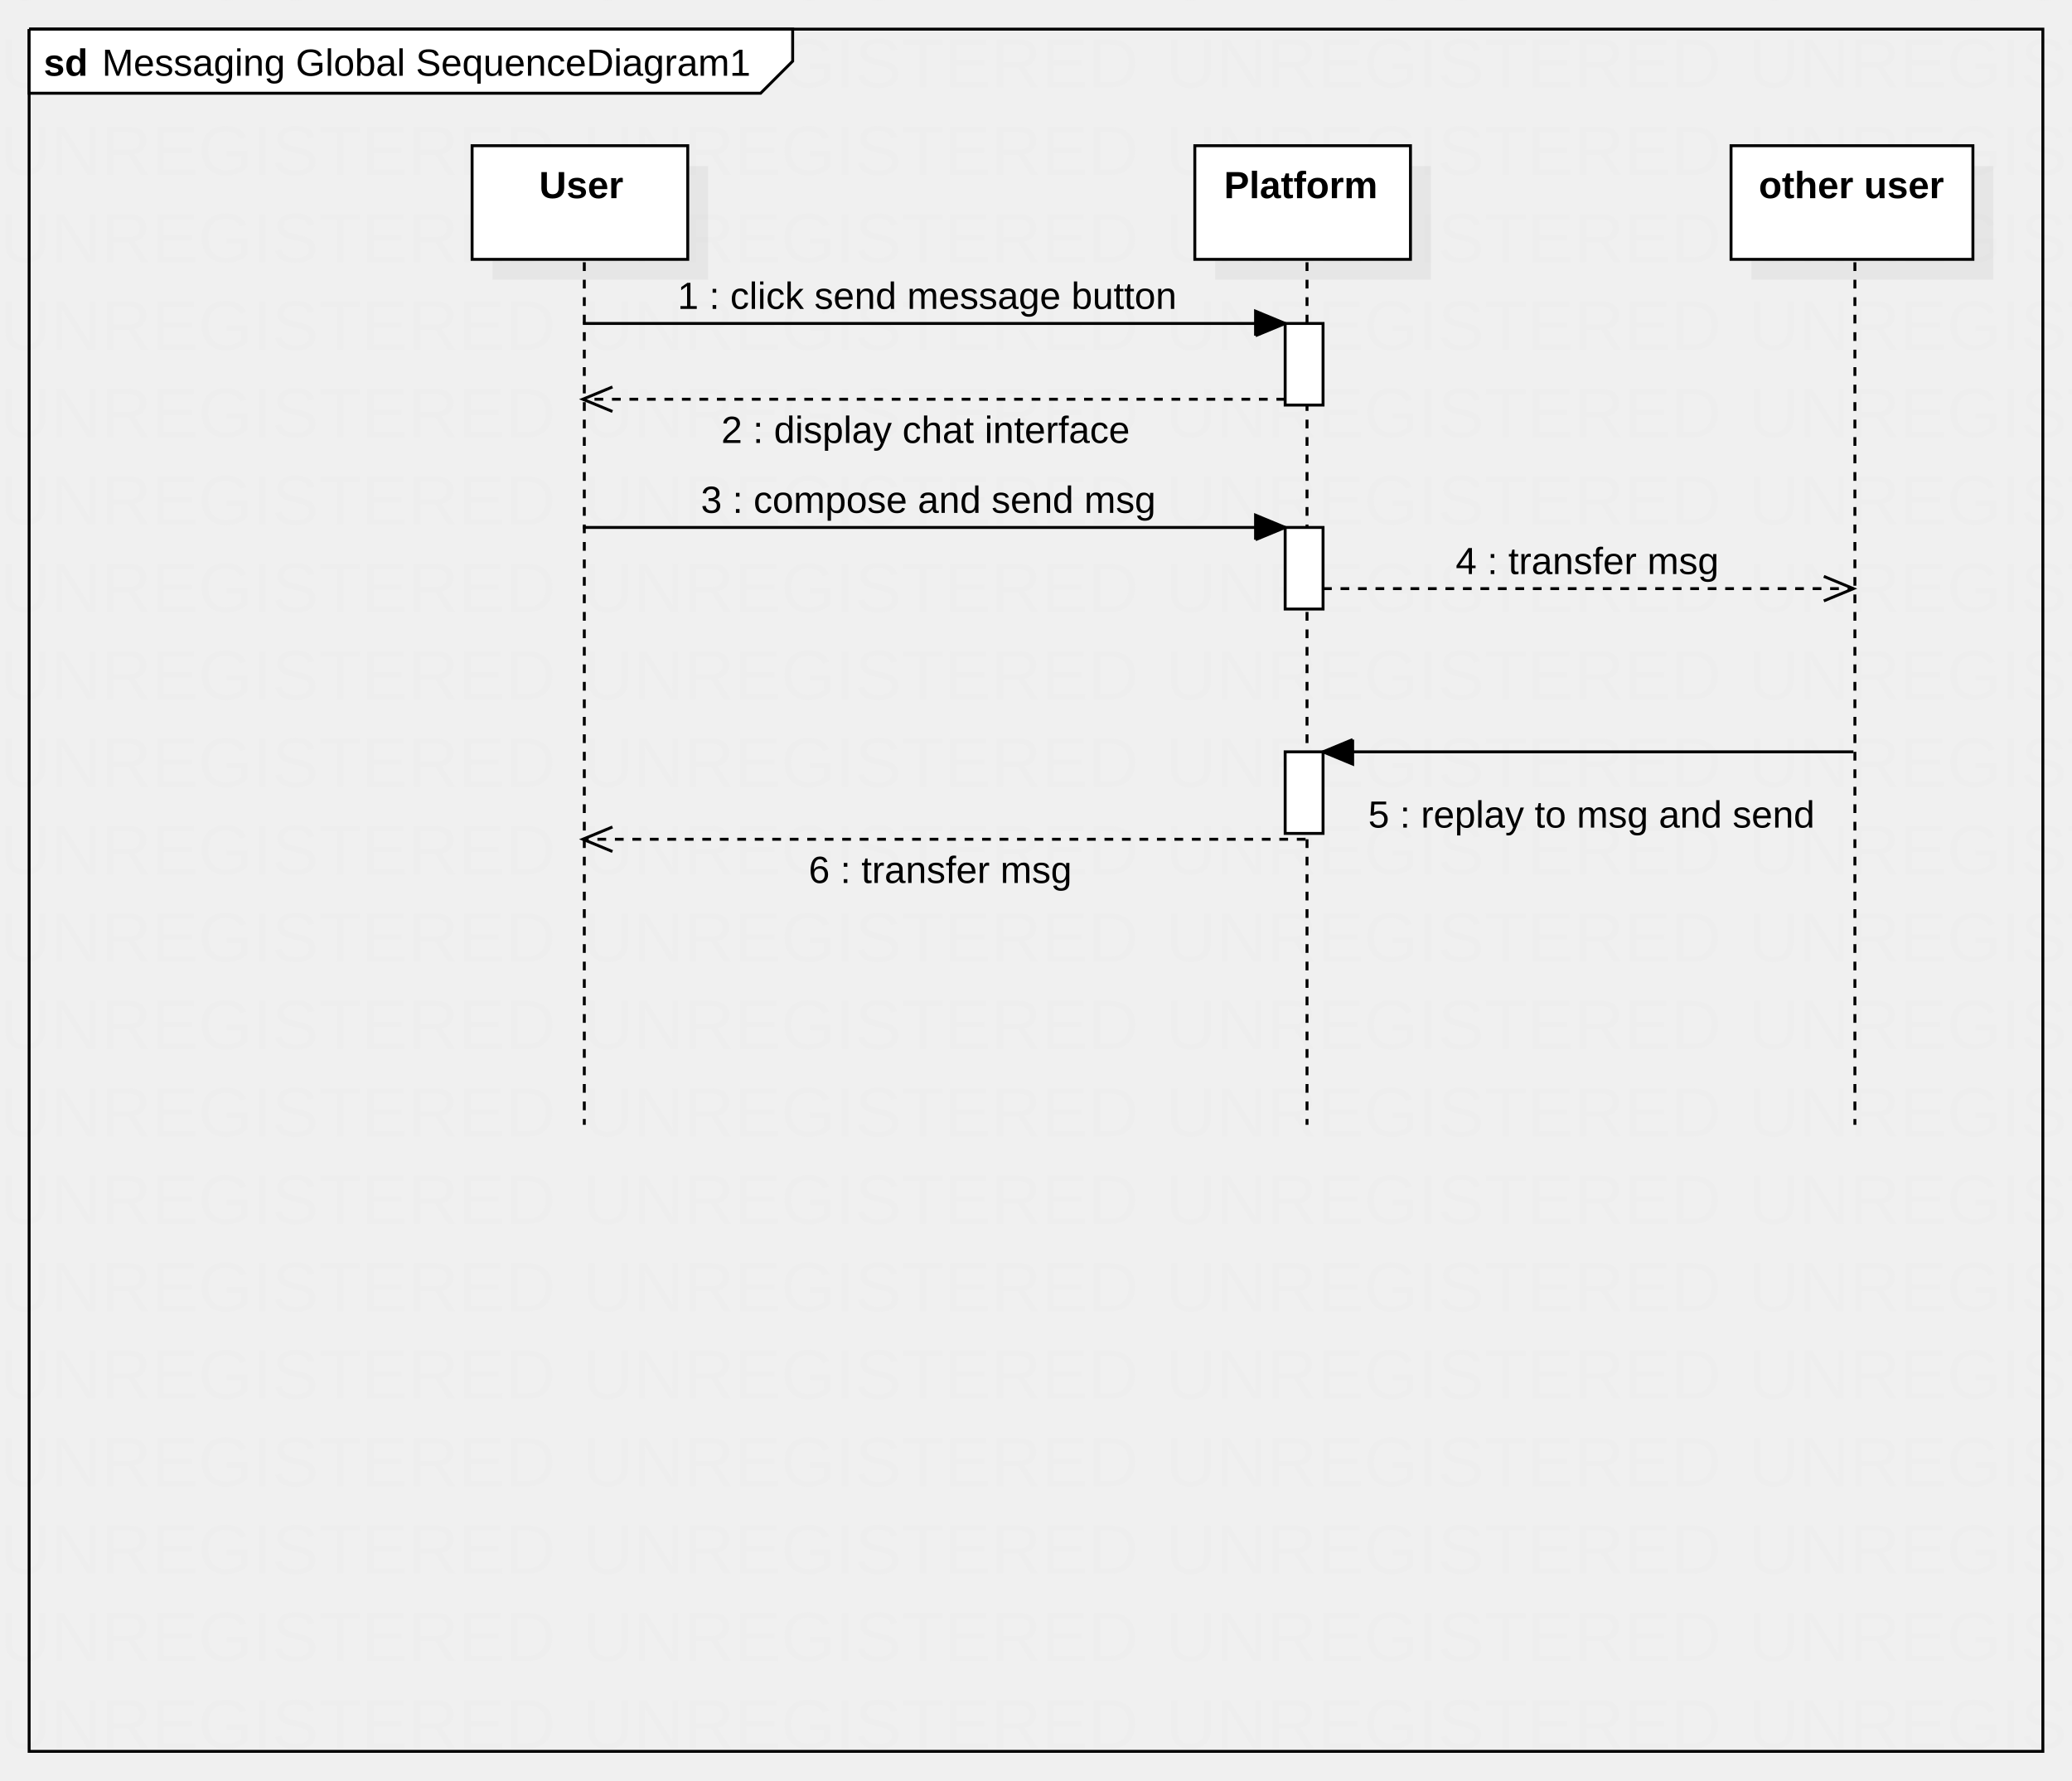
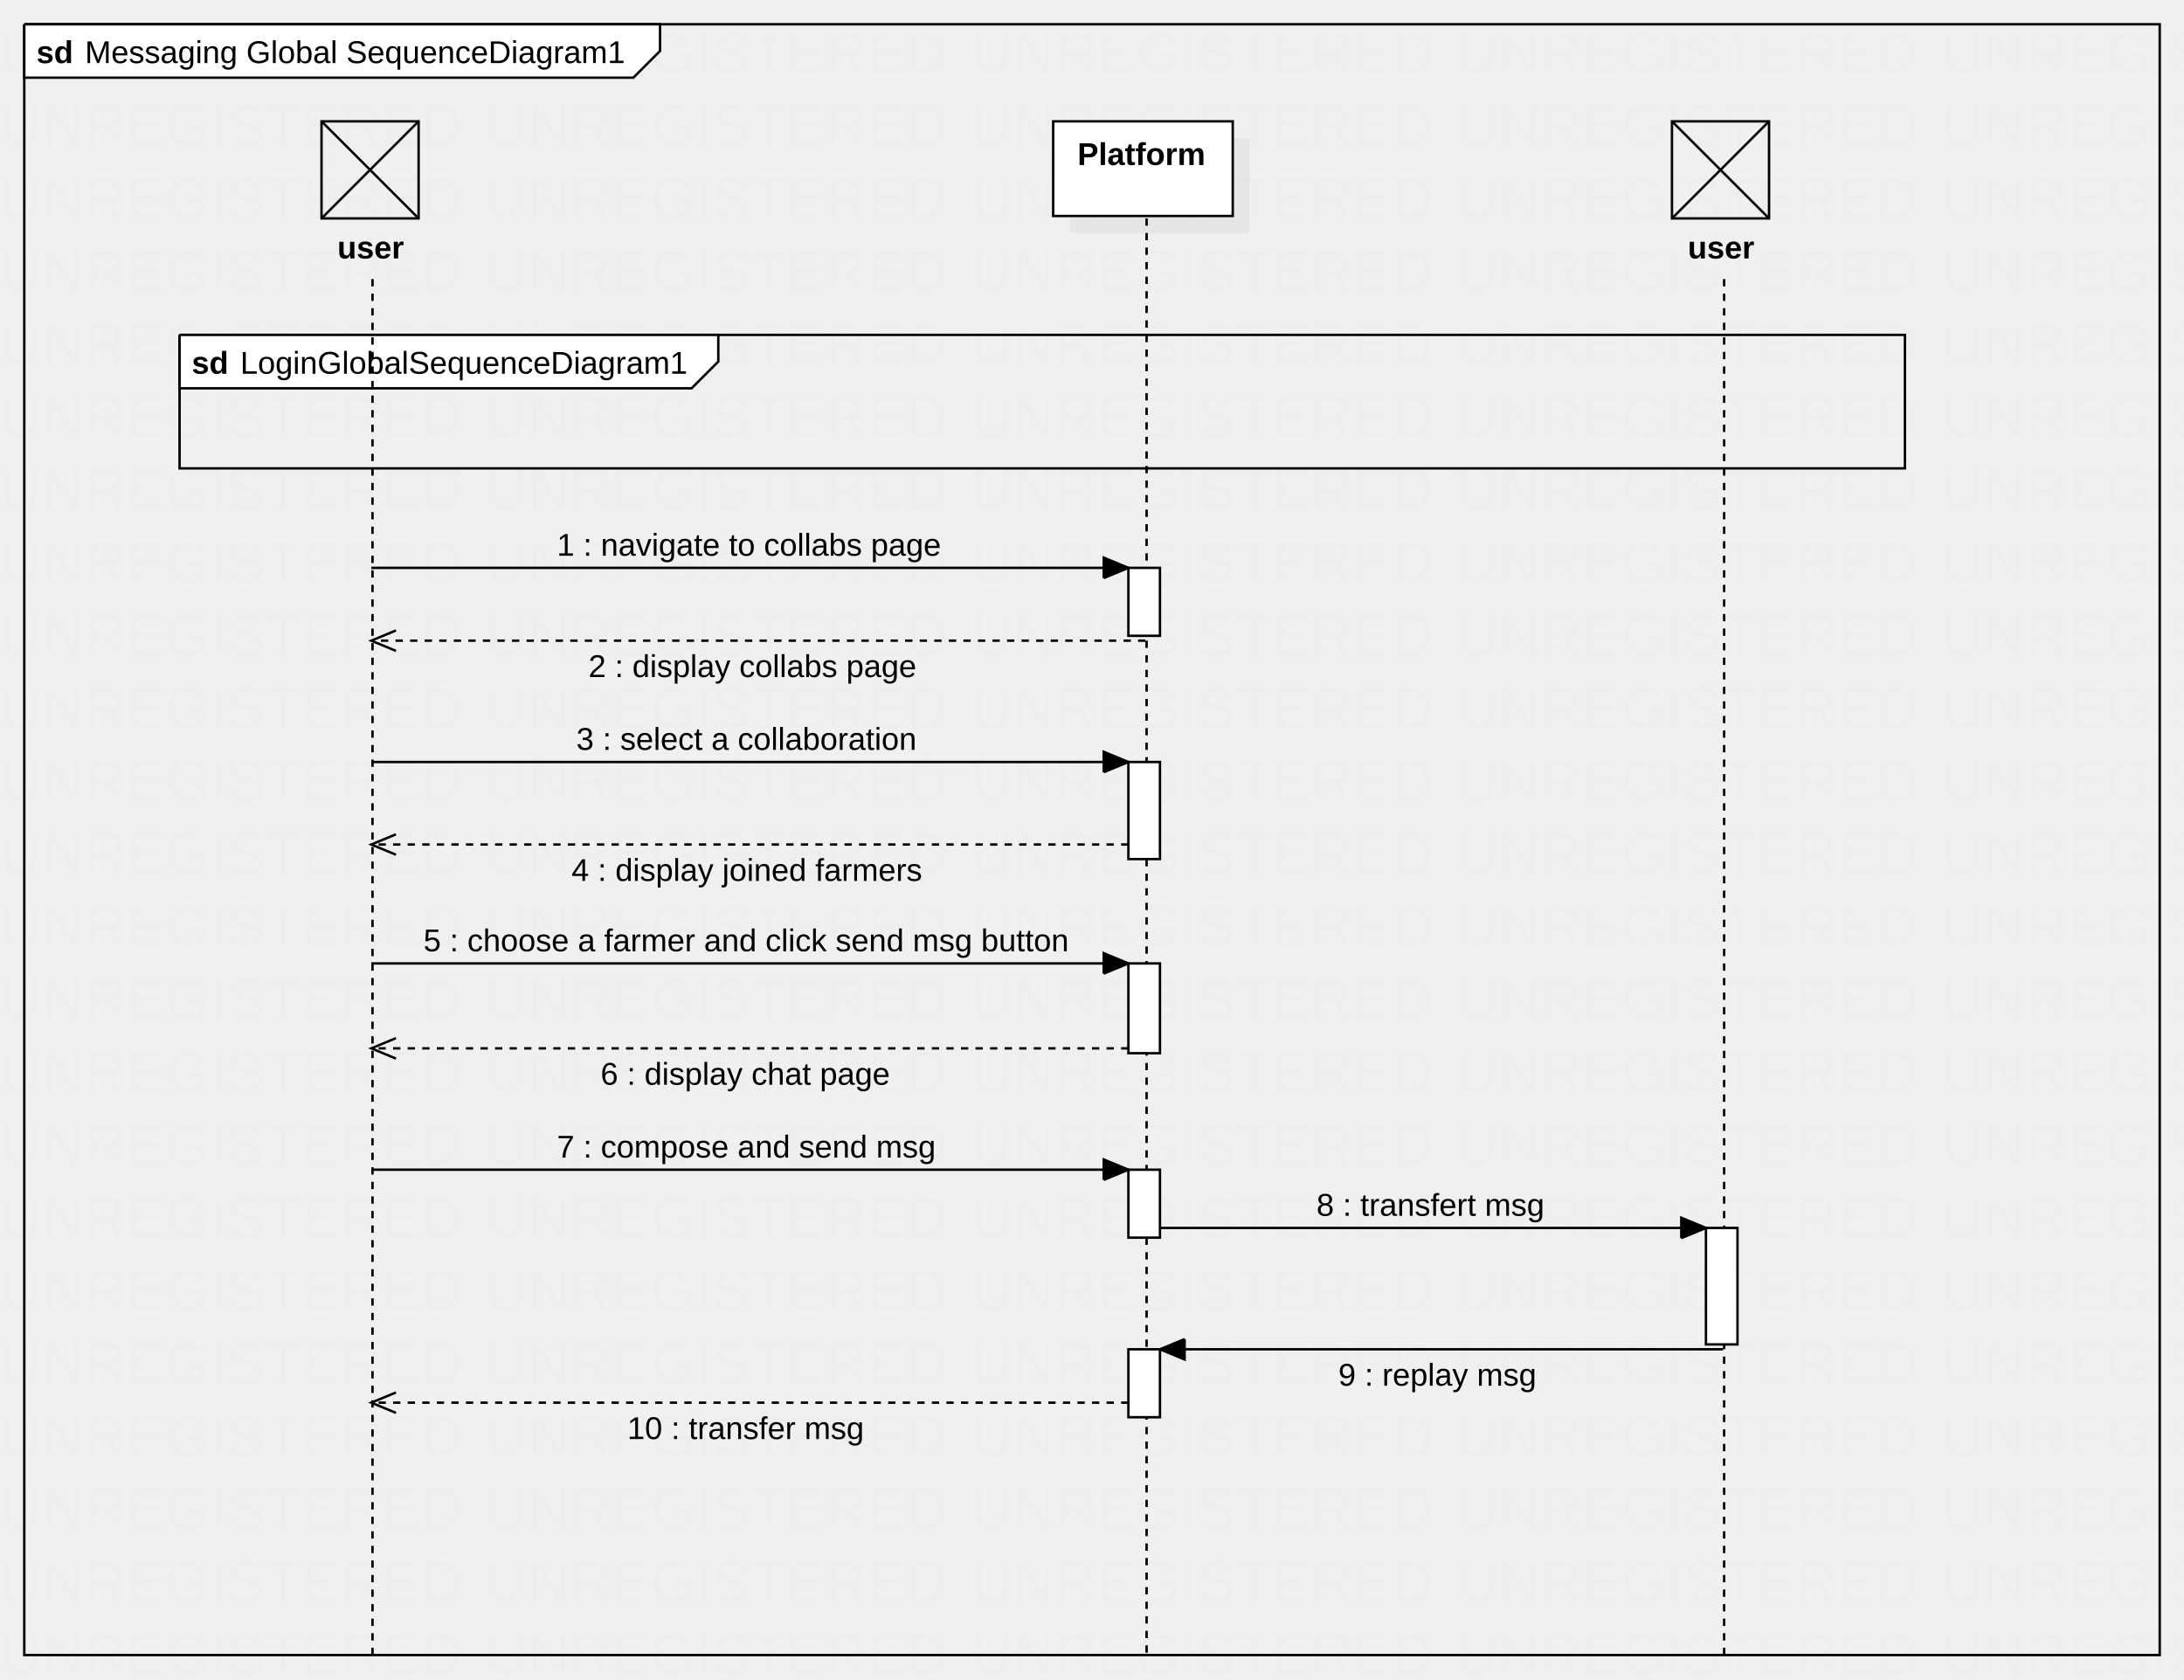
- <svg xmlns="http://www.w3.org/2000/svg" version="1.1" width="711" height="611">
+ <svg xmlns="http://www.w3.org/2000/svg" version="1.1" width="900" height="692">
  <defs />
  <g>
    <text fill="#eeeeee" stroke="none" font-family="Arial" font-size="24px" font-style="normal" font-weight="normal" text-decoration="none" x="0" y="0">UNREGISTERED</text>
    <text fill="#eeeeee" stroke="none" font-family="Arial" font-size="24px" font-style="normal" font-weight="normal" text-decoration="none" x="0" y="30">UNREGISTERED</text>
    <text fill="#eeeeee" stroke="none" font-family="Arial" font-size="24px" font-style="normal" font-weight="normal" text-decoration="none" x="0" y="60">UNREGISTERED</text>
    <text fill="#eeeeee" stroke="none" font-family="Arial" font-size="24px" font-style="normal" font-weight="normal" text-decoration="none" x="0" y="90">UNREGISTERED</text>
    <text fill="#eeeeee" stroke="none" font-family="Arial" font-size="24px" font-style="normal" font-weight="normal" text-decoration="none" x="0" y="120">UNREGISTERED</text>
    <text fill="#eeeeee" stroke="none" font-family="Arial" font-size="24px" font-style="normal" font-weight="normal" text-decoration="none" x="0" y="150">UNREGISTERED</text>
    <text fill="#eeeeee" stroke="none" font-family="Arial" font-size="24px" font-style="normal" font-weight="normal" text-decoration="none" x="0" y="180">UNREGISTERED</text>
    <text fill="#eeeeee" stroke="none" font-family="Arial" font-size="24px" font-style="normal" font-weight="normal" text-decoration="none" x="0" y="210">UNREGISTERED</text>
    <text fill="#eeeeee" stroke="none" font-family="Arial" font-size="24px" font-style="normal" font-weight="normal" text-decoration="none" x="0" y="240">UNREGISTERED</text>
    <text fill="#eeeeee" stroke="none" font-family="Arial" font-size="24px" font-style="normal" font-weight="normal" text-decoration="none" x="0" y="270">UNREGISTERED</text>
    <text fill="#eeeeee" stroke="none" font-family="Arial" font-size="24px" font-style="normal" font-weight="normal" text-decoration="none" x="0" y="300">UNREGISTERED</text>
    <text fill="#eeeeee" stroke="none" font-family="Arial" font-size="24px" font-style="normal" font-weight="normal" text-decoration="none" x="0" y="330">UNREGISTERED</text>
    <text fill="#eeeeee" stroke="none" font-family="Arial" font-size="24px" font-style="normal" font-weight="normal" text-decoration="none" x="0" y="360">UNREGISTERED</text>
    <text fill="#eeeeee" stroke="none" font-family="Arial" font-size="24px" font-style="normal" font-weight="normal" text-decoration="none" x="0" y="390">UNREGISTERED</text>
    <text fill="#eeeeee" stroke="none" font-family="Arial" font-size="24px" font-style="normal" font-weight="normal" text-decoration="none" x="0" y="420">UNREGISTERED</text>
    <text fill="#eeeeee" stroke="none" font-family="Arial" font-size="24px" font-style="normal" font-weight="normal" text-decoration="none" x="0" y="450">UNREGISTERED</text>
    <text fill="#eeeeee" stroke="none" font-family="Arial" font-size="24px" font-style="normal" font-weight="normal" text-decoration="none" x="0" y="480">UNREGISTERED</text>
    <text fill="#eeeeee" stroke="none" font-family="Arial" font-size="24px" font-style="normal" font-weight="normal" text-decoration="none" x="0" y="510">UNREGISTERED</text>
    <text fill="#eeeeee" stroke="none" font-family="Arial" font-size="24px" font-style="normal" font-weight="normal" text-decoration="none" x="0" y="540">UNREGISTERED</text>
    <text fill="#eeeeee" stroke="none" font-family="Arial" font-size="24px" font-style="normal" font-weight="normal" text-decoration="none" x="0" y="570">UNREGISTERED</text>
    <text fill="#eeeeee" stroke="none" font-family="Arial" font-size="24px" font-style="normal" font-weight="normal" text-decoration="none" x="0" y="600">UNREGISTERED</text>
+     <text fill="#eeeeee" stroke="none" font-family="Arial" font-size="24px" font-style="normal" font-weight="normal" text-decoration="none" x="0" y="630">UNREGISTERED</text>
+     <text fill="#eeeeee" stroke="none" font-family="Arial" font-size="24px" font-style="normal" font-weight="normal" text-decoration="none" x="0" y="660">UNREGISTERED</text>
+     <text fill="#eeeeee" stroke="none" font-family="Arial" font-size="24px" font-style="normal" font-weight="normal" text-decoration="none" x="0" y="690">UNREGISTERED</text>
    <text fill="#eeeeee" stroke="none" font-family="Arial" font-size="24px" font-style="normal" font-weight="normal" text-decoration="none" x="200" y="0">UNREGISTERED</text>
    <text fill="#eeeeee" stroke="none" font-family="Arial" font-size="24px" font-style="normal" font-weight="normal" text-decoration="none" x="200" y="30">UNREGISTERED</text>
    <text fill="#eeeeee" stroke="none" font-family="Arial" font-size="24px" font-style="normal" font-weight="normal" text-decoration="none" x="200" y="60">UNREGISTERED</text>
    <text fill="#eeeeee" stroke="none" font-family="Arial" font-size="24px" font-style="normal" font-weight="normal" text-decoration="none" x="200" y="90">UNREGISTERED</text>
    <text fill="#eeeeee" stroke="none" font-family="Arial" font-size="24px" font-style="normal" font-weight="normal" text-decoration="none" x="200" y="120">UNREGISTERED</text>
    <text fill="#eeeeee" stroke="none" font-family="Arial" font-size="24px" font-style="normal" font-weight="normal" text-decoration="none" x="200" y="150">UNREGISTERED</text>
    <text fill="#eeeeee" stroke="none" font-family="Arial" font-size="24px" font-style="normal" font-weight="normal" text-decoration="none" x="200" y="180">UNREGISTERED</text>
    <text fill="#eeeeee" stroke="none" font-family="Arial" font-size="24px" font-style="normal" font-weight="normal" text-decoration="none" x="200" y="210">UNREGISTERED</text>
    <text fill="#eeeeee" stroke="none" font-family="Arial" font-size="24px" font-style="normal" font-weight="normal" text-decoration="none" x="200" y="240">UNREGISTERED</text>
    <text fill="#eeeeee" stroke="none" font-family="Arial" font-size="24px" font-style="normal" font-weight="normal" text-decoration="none" x="200" y="270">UNREGISTERED</text>
    <text fill="#eeeeee" stroke="none" font-family="Arial" font-size="24px" font-style="normal" font-weight="normal" text-decoration="none" x="200" y="300">UNREGISTERED</text>
    <text fill="#eeeeee" stroke="none" font-family="Arial" font-size="24px" font-style="normal" font-weight="normal" text-decoration="none" x="200" y="330">UNREGISTERED</text>
    <text fill="#eeeeee" stroke="none" font-family="Arial" font-size="24px" font-style="normal" font-weight="normal" text-decoration="none" x="200" y="360">UNREGISTERED</text>
    <text fill="#eeeeee" stroke="none" font-family="Arial" font-size="24px" font-style="normal" font-weight="normal" text-decoration="none" x="200" y="390">UNREGISTERED</text>
    <text fill="#eeeeee" stroke="none" font-family="Arial" font-size="24px" font-style="normal" font-weight="normal" text-decoration="none" x="200" y="420">UNREGISTERED</text>
    <text fill="#eeeeee" stroke="none" font-family="Arial" font-size="24px" font-style="normal" font-weight="normal" text-decoration="none" x="200" y="450">UNREGISTERED</text>
    <text fill="#eeeeee" stroke="none" font-family="Arial" font-size="24px" font-style="normal" font-weight="normal" text-decoration="none" x="200" y="480">UNREGISTERED</text>
    <text fill="#eeeeee" stroke="none" font-family="Arial" font-size="24px" font-style="normal" font-weight="normal" text-decoration="none" x="200" y="510">UNREGISTERED</text>
    <text fill="#eeeeee" stroke="none" font-family="Arial" font-size="24px" font-style="normal" font-weight="normal" text-decoration="none" x="200" y="540">UNREGISTERED</text>
    <text fill="#eeeeee" stroke="none" font-family="Arial" font-size="24px" font-style="normal" font-weight="normal" text-decoration="none" x="200" y="570">UNREGISTERED</text>
    <text fill="#eeeeee" stroke="none" font-family="Arial" font-size="24px" font-style="normal" font-weight="normal" text-decoration="none" x="200" y="600">UNREGISTERED</text>
+     <text fill="#eeeeee" stroke="none" font-family="Arial" font-size="24px" font-style="normal" font-weight="normal" text-decoration="none" x="200" y="630">UNREGISTERED</text>
+     <text fill="#eeeeee" stroke="none" font-family="Arial" font-size="24px" font-style="normal" font-weight="normal" text-decoration="none" x="200" y="660">UNREGISTERED</text>
+     <text fill="#eeeeee" stroke="none" font-family="Arial" font-size="24px" font-style="normal" font-weight="normal" text-decoration="none" x="200" y="690">UNREGISTERED</text>
    <text fill="#eeeeee" stroke="none" font-family="Arial" font-size="24px" font-style="normal" font-weight="normal" text-decoration="none" x="400" y="0">UNREGISTERED</text>
    <text fill="#eeeeee" stroke="none" font-family="Arial" font-size="24px" font-style="normal" font-weight="normal" text-decoration="none" x="400" y="30">UNREGISTERED</text>
    <text fill="#eeeeee" stroke="none" font-family="Arial" font-size="24px" font-style="normal" font-weight="normal" text-decoration="none" x="400" y="60">UNREGISTERED</text>
    <text fill="#eeeeee" stroke="none" font-family="Arial" font-size="24px" font-style="normal" font-weight="normal" text-decoration="none" x="400" y="90">UNREGISTERED</text>
    <text fill="#eeeeee" stroke="none" font-family="Arial" font-size="24px" font-style="normal" font-weight="normal" text-decoration="none" x="400" y="120">UNREGISTERED</text>
    <text fill="#eeeeee" stroke="none" font-family="Arial" font-size="24px" font-style="normal" font-weight="normal" text-decoration="none" x="400" y="150">UNREGISTERED</text>
    <text fill="#eeeeee" stroke="none" font-family="Arial" font-size="24px" font-style="normal" font-weight="normal" text-decoration="none" x="400" y="180">UNREGISTERED</text>
    <text fill="#eeeeee" stroke="none" font-family="Arial" font-size="24px" font-style="normal" font-weight="normal" text-decoration="none" x="400" y="210">UNREGISTERED</text>
    <text fill="#eeeeee" stroke="none" font-family="Arial" font-size="24px" font-style="normal" font-weight="normal" text-decoration="none" x="400" y="240">UNREGISTERED</text>
    <text fill="#eeeeee" stroke="none" font-family="Arial" font-size="24px" font-style="normal" font-weight="normal" text-decoration="none" x="400" y="270">UNREGISTERED</text>
    <text fill="#eeeeee" stroke="none" font-family="Arial" font-size="24px" font-style="normal" font-weight="normal" text-decoration="none" x="400" y="300">UNREGISTERED</text>
    <text fill="#eeeeee" stroke="none" font-family="Arial" font-size="24px" font-style="normal" font-weight="normal" text-decoration="none" x="400" y="330">UNREGISTERED</text>
    <text fill="#eeeeee" stroke="none" font-family="Arial" font-size="24px" font-style="normal" font-weight="normal" text-decoration="none" x="400" y="360">UNREGISTERED</text>
    <text fill="#eeeeee" stroke="none" font-family="Arial" font-size="24px" font-style="normal" font-weight="normal" text-decoration="none" x="400" y="390">UNREGISTERED</text>
    <text fill="#eeeeee" stroke="none" font-family="Arial" font-size="24px" font-style="normal" font-weight="normal" text-decoration="none" x="400" y="420">UNREGISTERED</text>
    <text fill="#eeeeee" stroke="none" font-family="Arial" font-size="24px" font-style="normal" font-weight="normal" text-decoration="none" x="400" y="450">UNREGISTERED</text>
    <text fill="#eeeeee" stroke="none" font-family="Arial" font-size="24px" font-style="normal" font-weight="normal" text-decoration="none" x="400" y="480">UNREGISTERED</text>
    <text fill="#eeeeee" stroke="none" font-family="Arial" font-size="24px" font-style="normal" font-weight="normal" text-decoration="none" x="400" y="510">UNREGISTERED</text>
    <text fill="#eeeeee" stroke="none" font-family="Arial" font-size="24px" font-style="normal" font-weight="normal" text-decoration="none" x="400" y="540">UNREGISTERED</text>
    <text fill="#eeeeee" stroke="none" font-family="Arial" font-size="24px" font-style="normal" font-weight="normal" text-decoration="none" x="400" y="570">UNREGISTERED</text>
    <text fill="#eeeeee" stroke="none" font-family="Arial" font-size="24px" font-style="normal" font-weight="normal" text-decoration="none" x="400" y="600">UNREGISTERED</text>
+     <text fill="#eeeeee" stroke="none" font-family="Arial" font-size="24px" font-style="normal" font-weight="normal" text-decoration="none" x="400" y="630">UNREGISTERED</text>
+     <text fill="#eeeeee" stroke="none" font-family="Arial" font-size="24px" font-style="normal" font-weight="normal" text-decoration="none" x="400" y="660">UNREGISTERED</text>
+     <text fill="#eeeeee" stroke="none" font-family="Arial" font-size="24px" font-style="normal" font-weight="normal" text-decoration="none" x="400" y="690">UNREGISTERED</text>
    <text fill="#eeeeee" stroke="none" font-family="Arial" font-size="24px" font-style="normal" font-weight="normal" text-decoration="none" x="600" y="0">UNREGISTERED</text>
    <text fill="#eeeeee" stroke="none" font-family="Arial" font-size="24px" font-style="normal" font-weight="normal" text-decoration="none" x="600" y="30">UNREGISTERED</text>
    <text fill="#eeeeee" stroke="none" font-family="Arial" font-size="24px" font-style="normal" font-weight="normal" text-decoration="none" x="600" y="60">UNREGISTERED</text>
    <text fill="#eeeeee" stroke="none" font-family="Arial" font-size="24px" font-style="normal" font-weight="normal" text-decoration="none" x="600" y="90">UNREGISTERED</text>
    <text fill="#eeeeee" stroke="none" font-family="Arial" font-size="24px" font-style="normal" font-weight="normal" text-decoration="none" x="600" y="120">UNREGISTERED</text>
    <text fill="#eeeeee" stroke="none" font-family="Arial" font-size="24px" font-style="normal" font-weight="normal" text-decoration="none" x="600" y="150">UNREGISTERED</text>
    <text fill="#eeeeee" stroke="none" font-family="Arial" font-size="24px" font-style="normal" font-weight="normal" text-decoration="none" x="600" y="180">UNREGISTERED</text>
    <text fill="#eeeeee" stroke="none" font-family="Arial" font-size="24px" font-style="normal" font-weight="normal" text-decoration="none" x="600" y="210">UNREGISTERED</text>
    <text fill="#eeeeee" stroke="none" font-family="Arial" font-size="24px" font-style="normal" font-weight="normal" text-decoration="none" x="600" y="240">UNREGISTERED</text>
    <text fill="#eeeeee" stroke="none" font-family="Arial" font-size="24px" font-style="normal" font-weight="normal" text-decoration="none" x="600" y="270">UNREGISTERED</text>
    <text fill="#eeeeee" stroke="none" font-family="Arial" font-size="24px" font-style="normal" font-weight="normal" text-decoration="none" x="600" y="300">UNREGISTERED</text>
    <text fill="#eeeeee" stroke="none" font-family="Arial" font-size="24px" font-style="normal" font-weight="normal" text-decoration="none" x="600" y="330">UNREGISTERED</text>
    <text fill="#eeeeee" stroke="none" font-family="Arial" font-size="24px" font-style="normal" font-weight="normal" text-decoration="none" x="600" y="360">UNREGISTERED</text>
    <text fill="#eeeeee" stroke="none" font-family="Arial" font-size="24px" font-style="normal" font-weight="normal" text-decoration="none" x="600" y="390">UNREGISTERED</text>
    <text fill="#eeeeee" stroke="none" font-family="Arial" font-size="24px" font-style="normal" font-weight="normal" text-decoration="none" x="600" y="420">UNREGISTERED</text>
    <text fill="#eeeeee" stroke="none" font-family="Arial" font-size="24px" font-style="normal" font-weight="normal" text-decoration="none" x="600" y="450">UNREGISTERED</text>
    <text fill="#eeeeee" stroke="none" font-family="Arial" font-size="24px" font-style="normal" font-weight="normal" text-decoration="none" x="600" y="480">UNREGISTERED</text>
    <text fill="#eeeeee" stroke="none" font-family="Arial" font-size="24px" font-style="normal" font-weight="normal" text-decoration="none" x="600" y="510">UNREGISTERED</text>
    <text fill="#eeeeee" stroke="none" font-family="Arial" font-size="24px" font-style="normal" font-weight="normal" text-decoration="none" x="600" y="540">UNREGISTERED</text>
    <text fill="#eeeeee" stroke="none" font-family="Arial" font-size="24px" font-style="normal" font-weight="normal" text-decoration="none" x="600" y="570">UNREGISTERED</text>
    <text fill="#eeeeee" stroke="none" font-family="Arial" font-size="24px" font-style="normal" font-weight="normal" text-decoration="none" x="600" y="600">UNREGISTERED</text>
-     <g transform="translate(10,10) scale(1,1)">
-       <path fill="none" stroke="#000000" d="M 0 0 L 691 0 L 691 591 L 0 591 L 0 0" stroke-miterlimit="10" />
+     <text fill="#eeeeee" stroke="none" font-family="Arial" font-size="24px" font-style="normal" font-weight="normal" text-decoration="none" x="600" y="630">UNREGISTERED</text>
+     <text fill="#eeeeee" stroke="none" font-family="Arial" font-size="24px" font-style="normal" font-weight="normal" text-decoration="none" x="600" y="660">UNREGISTERED</text>
+     <text fill="#eeeeee" stroke="none" font-family="Arial" font-size="24px" font-style="normal" font-weight="normal" text-decoration="none" x="600" y="690">UNREGISTERED</text>
+     <text fill="#eeeeee" stroke="none" font-family="Arial" font-size="24px" font-style="normal" font-weight="normal" text-decoration="none" x="800" y="0">UNREGISTERED</text>
+     <text fill="#eeeeee" stroke="none" font-family="Arial" font-size="24px" font-style="normal" font-weight="normal" text-decoration="none" x="800" y="30">UNREGISTERED</text>
+     <text fill="#eeeeee" stroke="none" font-family="Arial" font-size="24px" font-style="normal" font-weight="normal" text-decoration="none" x="800" y="60">UNREGISTERED</text>
+     <text fill="#eeeeee" stroke="none" font-family="Arial" font-size="24px" font-style="normal" font-weight="normal" text-decoration="none" x="800" y="90">UNREGISTERED</text>
+     <text fill="#eeeeee" stroke="none" font-family="Arial" font-size="24px" font-style="normal" font-weight="normal" text-decoration="none" x="800" y="120">UNREGISTERED</text>
+     <text fill="#eeeeee" stroke="none" font-family="Arial" font-size="24px" font-style="normal" font-weight="normal" text-decoration="none" x="800" y="150">UNREGISTERED</text>
+     <text fill="#eeeeee" stroke="none" font-family="Arial" font-size="24px" font-style="normal" font-weight="normal" text-decoration="none" x="800" y="180">UNREGISTERED</text>
+     <text fill="#eeeeee" stroke="none" font-family="Arial" font-size="24px" font-style="normal" font-weight="normal" text-decoration="none" x="800" y="210">UNREGISTERED</text>
+     <text fill="#eeeeee" stroke="none" font-family="Arial" font-size="24px" font-style="normal" font-weight="normal" text-decoration="none" x="800" y="240">UNREGISTERED</text>
+     <text fill="#eeeeee" stroke="none" font-family="Arial" font-size="24px" font-style="normal" font-weight="normal" text-decoration="none" x="800" y="270">UNREGISTERED</text>
+     <text fill="#eeeeee" stroke="none" font-family="Arial" font-size="24px" font-style="normal" font-weight="normal" text-decoration="none" x="800" y="300">UNREGISTERED</text>
+     <text fill="#eeeeee" stroke="none" font-family="Arial" font-size="24px" font-style="normal" font-weight="normal" text-decoration="none" x="800" y="330">UNREGISTERED</text>
+     <text fill="#eeeeee" stroke="none" font-family="Arial" font-size="24px" font-style="normal" font-weight="normal" text-decoration="none" x="800" y="360">UNREGISTERED</text>
+     <text fill="#eeeeee" stroke="none" font-family="Arial" font-size="24px" font-style="normal" font-weight="normal" text-decoration="none" x="800" y="390">UNREGISTERED</text>
+     <text fill="#eeeeee" stroke="none" font-family="Arial" font-size="24px" font-style="normal" font-weight="normal" text-decoration="none" x="800" y="420">UNREGISTERED</text>
+     <text fill="#eeeeee" stroke="none" font-family="Arial" font-size="24px" font-style="normal" font-weight="normal" text-decoration="none" x="800" y="450">UNREGISTERED</text>
+     <text fill="#eeeeee" stroke="none" font-family="Arial" font-size="24px" font-style="normal" font-weight="normal" text-decoration="none" x="800" y="480">UNREGISTERED</text>
+     <text fill="#eeeeee" stroke="none" font-family="Arial" font-size="24px" font-style="normal" font-weight="normal" text-decoration="none" x="800" y="510">UNREGISTERED</text>
+     <text fill="#eeeeee" stroke="none" font-family="Arial" font-size="24px" font-style="normal" font-weight="normal" text-decoration="none" x="800" y="540">UNREGISTERED</text>
+     <text fill="#eeeeee" stroke="none" font-family="Arial" font-size="24px" font-style="normal" font-weight="normal" text-decoration="none" x="800" y="570">UNREGISTERED</text>
+     <text fill="#eeeeee" stroke="none" font-family="Arial" font-size="24px" font-style="normal" font-weight="normal" text-decoration="none" x="800" y="600">UNREGISTERED</text>
+     <text fill="#eeeeee" stroke="none" font-family="Arial" font-size="24px" font-style="normal" font-weight="normal" text-decoration="none" x="800" y="630">UNREGISTERED</text>
+     <text fill="#eeeeee" stroke="none" font-family="Arial" font-size="24px" font-style="normal" font-weight="normal" text-decoration="none" x="800" y="660">UNREGISTERED</text>
+     <text fill="#eeeeee" stroke="none" font-family="Arial" font-size="24px" font-style="normal" font-weight="normal" text-decoration="none" x="800" y="690">UNREGISTERED</text>
+     <g transform="translate(10,10) scale(1,1)">
+       <path fill="none" stroke="#000000" d="M 0 0 L 880 0 L 880 672 L 0 672 L 0 0" stroke-miterlimit="10" />
    </g>
    <g transform="translate(10,10) scale(1,1)">
      <path fill="#ffffff" stroke="none" d="M 0 0 L 0 22 L 251 22 L 262 11 L 262 0 L 0 0" />
    </g>
    <g transform="translate(10,10) scale(1,1)">
      <path fill="none" stroke="#000000" d="M 0 0 L 0 22 L 251 22 L 262 11 L 262 0 L 0 0 L 0 0" stroke-miterlimit="10" />
    </g>
    <g transform="translate(10,10) scale(1,1)">
      <g>
        <path fill="none" stroke="none" />
        <text fill="#000000" stroke="none" font-family="Arial" font-size="13px" font-style="normal" font-weight="normal" text-decoration="none" x="25" y="16">Messaging Global SequenceDiagram1</text>
      </g>
    </g>
    <g transform="translate(10,10) scale(1,1)">
      <g>
        <path fill="none" stroke="none" />
        <text fill="#000000" stroke="none" font-family="Arial" font-size="13px" font-style="normal" font-weight="bold" text-decoration="none" x="5" y="16">sd</text>
      </g>
    </g>
    <g transform="translate(10,10) scale(1,1)">
-       <rect fill="#C0C0C0" stroke="none" x="159" y="47" width="74" height="39" opacity="0.2" />
-     </g>
-     <g transform="translate(10,10) scale(1,1)">
-       <rect fill="#ffffff" stroke="none" x="152" y="40" width="74" height="39" />
-     </g>
-     <g transform="translate(10,10) scale(1,1)">
-       <path fill="none" stroke="#000000" d="M 152 40 L 226 40 L 226 79 L 152 79 L 152 40 Z Z" stroke-miterlimit="10" />
-     </g>
-     <g transform="translate(10,10) scale(1,1)">
-       <g>
-         <path fill="none" stroke="none" />
-         <text fill="#000000" stroke="none" font-family="Arial" font-size="13px" font-style="normal" font-weight="bold" text-decoration="none" x="175" y="58">User</text>
-       </g>
-     </g>
-     <g transform="translate(10,10) scale(1,1)">
-       <path fill="none" stroke="#000000" d="M 190.5 80 L 190.5 376" stroke-miterlimit="10" stroke-dasharray="3" />
-     </g>
-     <g transform="translate(10,10) scale(1,1)">
-       <rect fill="#C0C0C0" stroke="none" x="407" y="47" width="74" height="39" opacity="0.2" />
-     </g>
-     <g transform="translate(10,10) scale(1,1)">
-       <rect fill="#ffffff" stroke="none" x="400" y="40" width="74" height="39" />
-     </g>
-     <g transform="translate(10,10) scale(1,1)">
-       <path fill="none" stroke="#000000" d="M 400 40 L 474 40 L 474 79 L 400 79 L 400 40 Z Z" stroke-miterlimit="10" />
-     </g>
-     <g transform="translate(10,10) scale(1,1)">
-       <g>
-         <path fill="none" stroke="none" />
-         <text fill="#000000" stroke="none" font-family="Arial" font-size="13px" font-style="normal" font-weight="bold" text-decoration="none" x="410" y="58">Platform</text>
-       </g>
-     </g>
-     <g transform="translate(10,10) scale(1,1)">
-       <path fill="none" stroke="#000000" d="M 438.5 80 L 438.5 376" stroke-miterlimit="10" stroke-dasharray="3" />
-     </g>
-     <g transform="translate(10,10) scale(1,1)">
-       <rect fill="#C0C0C0" stroke="none" x="591" y="47" width="83" height="39" opacity="0.2" />
-     </g>
-     <g transform="translate(10,10) scale(1,1)">
-       <rect fill="#ffffff" stroke="none" x="584" y="40" width="83" height="39" />
-     </g>
-     <g transform="translate(10,10) scale(1,1)">
-       <path fill="none" stroke="#000000" d="M 584 40 L 667 40 L 667 79 L 584 79 L 584 40 Z Z" stroke-miterlimit="10" />
-     </g>
-     <g transform="translate(10,10) scale(1,1)">
-       <g>
-         <path fill="none" stroke="none" />
-         <text fill="#000000" stroke="none" font-family="Arial" font-size="13px" font-style="normal" font-weight="bold" text-decoration="none" x="593.5" y="58">other user</text>
-       </g>
-     </g>
-     <g transform="translate(10,10) scale(1,1)">
-       <path fill="none" stroke="#000000" d="M 626.5 80 L 626.5 376" stroke-miterlimit="10" stroke-dasharray="3" />
-     </g>
-     <g transform="translate(10,10) scale(1,1)">
-       <path fill="none" stroke="#000000" d="M 190 101 L 431 101" stroke-miterlimit="10" />
-     </g>
-     <g transform="translate(10,10) scale(1,1)">
-       <path fill="#000000" stroke="none" d="M 420.837 105.21 L 431 101 L 420.837 96.79" />
-     </g>
-     <g transform="translate(10,10) scale(1,1)">
-       <path fill="none" stroke="#000000" d="M 420.837 105.21 L 431 101 L 420.837 96.79 L 420.837 105.21" stroke-miterlimit="10" />
-     </g>
-     <g transform="translate(10,10) scale(1,1)">
-       <g>
-         <path fill="none" stroke="none" />
-         <text fill="#000000" stroke="none" font-family="Arial" font-size="13px" font-style="normal" font-weight="normal" text-decoration="none" x="222.5" y="96">1 : click send message button</text>
-       </g>
-     </g>
-     <g transform="translate(10,10) scale(1,1)">
-       <rect fill="#ffffff" stroke="none" x="431" y="101" width="13" height="28" />
-     </g>
-     <g transform="translate(10,10) scale(1,1)">
-       <path fill="none" stroke="#000000" d="M 431 101 L 444 101 L 444 129 L 431 129 L 431 101 Z Z" stroke-miterlimit="10" />
-     </g>
-     <g transform="translate(10,10) scale(1,1)">
-       <path fill="none" stroke="#000000" d="M 431 127 L 190 127" stroke-miterlimit="10" stroke-dasharray="3" />
-     </g>
-     <g transform="translate(10,10) scale(1,1)">
-       <path fill="none" stroke="#000000" d="M 200.163 122.79 L 190 127 L 200.163 131.21" stroke-miterlimit="10" />
-     </g>
-     <g transform="translate(10,10) scale(1,1)">
-       <g>
-         <path fill="none" stroke="none" />
-         <text fill="#000000" stroke="none" font-family="Arial" font-size="13px" font-style="normal" font-weight="normal" text-decoration="none" x="237.5" y="142">2 : display chat interface</text>
-       </g>
-     </g>
-     <g transform="translate(10,10) scale(1,1)">
-       <path fill="none" stroke="#000000" d="M 190 171 L 431 171" stroke-miterlimit="10" />
-     </g>
-     <g transform="translate(10,10) scale(1,1)">
-       <path fill="#000000" stroke="none" d="M 420.837 175.21 L 431 171 L 420.837 166.79" />
-     </g>
-     <g transform="translate(10,10) scale(1,1)">
-       <path fill="none" stroke="#000000" d="M 420.837 175.21 L 431 171 L 420.837 166.79 L 420.837 175.21" stroke-miterlimit="10" />
-     </g>
-     <g transform="translate(10,10) scale(1,1)">
-       <g>
-         <path fill="none" stroke="none" />
-         <text fill="#000000" stroke="none" font-family="Arial" font-size="13px" font-style="normal" font-weight="normal" text-decoration="none" x="230.5" y="166">3 : compose and send msg</text>
-       </g>
-     </g>
-     <g transform="translate(10,10) scale(1,1)">
-       <rect fill="#ffffff" stroke="none" x="431" y="171" width="13" height="28" />
-     </g>
-     <g transform="translate(10,10) scale(1,1)">
-       <path fill="none" stroke="#000000" d="M 431 171 L 444 171 L 444 199 L 431 199 L 431 171 Z Z" stroke-miterlimit="10" />
-     </g>
-     <g transform="translate(10,10) scale(1,1)">
-       <path fill="none" stroke="#000000" d="M 444 192 L 626 192" stroke-miterlimit="10" stroke-dasharray="3" />
-     </g>
-     <g transform="translate(10,10) scale(1,1)">
-       <path fill="none" stroke="#000000" d="M 615.837 196.21 L 626 192 L 615.837 187.79" stroke-miterlimit="10" />
-     </g>
-     <g transform="translate(10,10) scale(1,1)">
-       <g>
-         <path fill="none" stroke="none" />
-         <text fill="#000000" stroke="none" font-family="Arial" font-size="13px" font-style="normal" font-weight="normal" text-decoration="none" x="489.5" y="187">4 : transfer msg</text>
-       </g>
-     </g>
-     <g transform="translate(10,10) scale(1,1)">
-       <path fill="none" stroke="#000000" d="M 626 248 L 444 248" stroke-miterlimit="10" />
-     </g>
-     <g transform="translate(10,10) scale(1,1)">
-       <path fill="#000000" stroke="none" d="M 454.163 243.79 L 444 248 L 454.163 252.21" />
-     </g>
-     <g transform="translate(10,10) scale(1,1)">
-       <path fill="none" stroke="#000000" d="M 454.163 243.79 L 444 248 L 454.163 252.21 L 454.163 243.79" stroke-miterlimit="10" />
-     </g>
-     <g transform="translate(10,10) scale(1,1)">
-       <g>
-         <path fill="none" stroke="none" />
-         <text fill="#000000" stroke="none" font-family="Arial" font-size="13px" font-style="normal" font-weight="normal" text-decoration="none" x="459.5" y="274">5 : replay to msg and send</text>
-       </g>
-     </g>
-     <g transform="translate(10,10) scale(1,1)">
-       <rect fill="#ffffff" stroke="none" x="431" y="248" width="13" height="28" />
-     </g>
-     <g transform="translate(10,10) scale(1,1)">
-       <path fill="none" stroke="#000000" d="M 431 248 L 444 248 L 444 276 L 431 276 L 431 248 Z Z" stroke-miterlimit="10" />
-     </g>
-     <g transform="translate(10,10) scale(1,1)">
-       <path fill="none" stroke="#000000" d="M 438 278 L 190 278" stroke-miterlimit="10" stroke-dasharray="3" />
-     </g>
-     <g transform="translate(10,10) scale(1,1)">
-       <path fill="none" stroke="#000000" d="M 200.163 273.79 L 190 278 L 200.163 282.21" stroke-miterlimit="10" />
-     </g>
-     <g transform="translate(10,10) scale(1,1)">
-       <g>
-         <path fill="none" stroke="none" />
-         <text fill="#000000" stroke="none" font-family="Arial" font-size="13px" font-style="normal" font-weight="normal" text-decoration="none" x="267.5" y="293">6 : transfer msg</text>
+       <path fill="none" stroke="#000000" d="M 64 128 L 775 128 L 775 183 L 64 183 L 64 128" stroke-miterlimit="10" />
+     </g>
+     <g transform="translate(10,10) scale(1,1)">
+       <path fill="#ffffff" stroke="none" d="M 64 128 L 64 150 L 275 150 L 286 139 L 286 128 L 64 128" />
+     </g>
+     <g transform="translate(10,10) scale(1,1)">
+       <path fill="none" stroke="#000000" d="M 64 128 L 64 150 L 275 150 L 286 139 L 286 128 L 64 128 L 64 128" stroke-miterlimit="10" />
+     </g>
+     <g transform="translate(10,10) scale(1,1)">
+       <g>
+         <path fill="none" stroke="none" />
+         <text fill="#000000" stroke="none" font-family="Arial" font-size="13px" font-style="normal" font-weight="normal" text-decoration="none" x="89" y="144">LoginGlobalSequenceDiagram1</text>
+       </g>
+     </g>
+     <g transform="translate(10,10) scale(1,1)">
+       <g>
+         <path fill="none" stroke="none" />
+         <text fill="#000000" stroke="none" font-family="Arial" font-size="13px" font-style="normal" font-weight="bold" text-decoration="none" x="69" y="144">sd</text>
+       </g>
+     </g>
+     <g transform="translate(10,10) scale(1,1)">
+       <rect fill="#C0C0C0" stroke="none" x="431" y="47" width="74" height="39" opacity="0.2" />
+     </g>
+     <g transform="translate(10,10) scale(1,1)">
+       <rect fill="#ffffff" stroke="none" x="424" y="40" width="74" height="39" />
+     </g>
+     <g transform="translate(10,10) scale(1,1)">
+       <path fill="none" stroke="#000000" d="M 424 40 L 498 40 L 498 79 L 424 79 L 424 40 Z Z" stroke-miterlimit="10" />
+     </g>
+     <g transform="translate(10,10) scale(1,1)">
+       <g>
+         <path fill="none" stroke="none" />
+         <text fill="#000000" stroke="none" font-family="Arial" font-size="13px" font-style="normal" font-weight="bold" text-decoration="none" x="434" y="58">Platform</text>
+       </g>
+     </g>
+     <g transform="translate(10,10) scale(1,1)">
+       <path fill="none" stroke="#000000" d="M 462.5 80 L 462.5 672" stroke-miterlimit="10" stroke-dasharray="3" />
+     </g>
+     <g transform="translate(10,10) scale(1,1)">
+       <path fill="none" stroke="#000000" d="M 122.5 40 L 162.5 40 L 162.5 80 L 122.5 80 L 122.5 40 Z Z" stroke-miterlimit="10" />
+     </g>
+     <g transform="translate(10,10) scale(1,1)">
+       <path fill="none" stroke="#000000" d="M 122.5 40 L 162.5 80" stroke-miterlimit="10" />
+     </g>
+     <g transform="translate(10,10) scale(1,1)">
+       <path fill="none" stroke="#000000" d="M 162.5 40 L 122.5 80" stroke-miterlimit="10" />
+     </g>
+     <g transform="translate(10,10) scale(1,1)">
+       <g>
+         <path fill="none" stroke="none" />
+         <text fill="#000000" stroke="none" font-family="Arial" font-size="13px" font-style="normal" font-weight="bold" text-decoration="none" x="129" y="96.5">user</text>
+       </g>
+     </g>
+     <g transform="translate(10,10) scale(1,1)">
+       <path fill="none" stroke="#000000" d="M 143.5 105 L 143.5 672" stroke-miterlimit="10" stroke-dasharray="3" />
+     </g>
+     <g transform="translate(10,10) scale(1,1)">
+       <path fill="none" stroke="#000000" d="M 679 40 L 719 40 L 719 80 L 679 80 L 679 40 Z Z" stroke-miterlimit="10" />
+     </g>
+     <g transform="translate(10,10) scale(1,1)">
+       <path fill="none" stroke="#000000" d="M 679 40 L 719 80" stroke-miterlimit="10" />
+     </g>
+     <g transform="translate(10,10) scale(1,1)">
+       <path fill="none" stroke="#000000" d="M 719 40 L 679 80" stroke-miterlimit="10" />
+     </g>
+     <g transform="translate(10,10) scale(1,1)">
+       <g>
+         <path fill="none" stroke="none" />
+         <text fill="#000000" stroke="none" font-family="Arial" font-size="13px" font-style="normal" font-weight="bold" text-decoration="none" x="685.5" y="96.5">user</text>
+       </g>
+     </g>
+     <g transform="translate(10,10) scale(1,1)">
+       <path fill="none" stroke="#000000" d="M 700.5 105 L 700.5 672" stroke-miterlimit="10" stroke-dasharray="3" />
+     </g>
+     <g transform="translate(10,10) scale(1,1)">
+       <path fill="none" stroke="#000000" d="M 143 224 L 455 224" stroke-miterlimit="10" />
+     </g>
+     <g transform="translate(10,10) scale(1,1)">
+       <path fill="#000000" stroke="none" d="M 444.837 228.21 L 455 224 L 444.837 219.79" />
+     </g>
+     <g transform="translate(10,10) scale(1,1)">
+       <path fill="none" stroke="#000000" d="M 444.837 228.21 L 455 224 L 444.837 219.79 L 444.837 228.21" stroke-miterlimit="10" />
+     </g>
+     <g transform="translate(10,10) scale(1,1)">
+       <g>
+         <path fill="none" stroke="none" />
+         <text fill="#000000" stroke="none" font-family="Arial" font-size="13px" font-style="normal" font-weight="normal" text-decoration="none" x="219.5" y="219">1 : navigate to collabs page</text>
+       </g>
+     </g>
+     <g transform="translate(10,10) scale(1,1)">
+       <rect fill="#ffffff" stroke="none" x="455" y="224" width="13" height="28" />
+     </g>
+     <g transform="translate(10,10) scale(1,1)">
+       <path fill="none" stroke="#000000" d="M 455 224 L 468 224 L 468 252 L 455 252 L 455 224 Z Z" stroke-miterlimit="10" />
+     </g>
+     <g transform="translate(10,10) scale(1,1)">
+       <path fill="none" stroke="#000000" d="M 462 254 L 143 254" stroke-miterlimit="10" stroke-dasharray="3" />
+     </g>
+     <g transform="translate(10,10) scale(1,1)">
+       <path fill="none" stroke="#000000" d="M 153.163 249.79 L 143 254 L 153.163 258.21" stroke-miterlimit="10" />
+     </g>
+     <g transform="translate(10,10) scale(1,1)">
+       <g>
+         <path fill="none" stroke="none" />
+         <text fill="#000000" stroke="none" font-family="Arial" font-size="13px" font-style="normal" font-weight="normal" text-decoration="none" x="232.5" y="269">2 : display collabs page</text>
+       </g>
+     </g>
+     <g transform="translate(10,10) scale(1,1)">
+       <path fill="none" stroke="#000000" d="M 143 304 L 455 304" stroke-miterlimit="10" />
+     </g>
+     <g transform="translate(10,10) scale(1,1)">
+       <path fill="#000000" stroke="none" d="M 444.837 308.21 L 455 304 L 444.837 299.79" />
+     </g>
+     <g transform="translate(10,10) scale(1,1)">
+       <path fill="none" stroke="#000000" d="M 444.837 308.21 L 455 304 L 444.837 299.79 L 444.837 308.21" stroke-miterlimit="10" />
+     </g>
+     <g transform="translate(10,10) scale(1,1)">
+       <g>
+         <path fill="none" stroke="none" />
+         <text fill="#000000" stroke="none" font-family="Arial" font-size="13px" font-style="normal" font-weight="normal" text-decoration="none" x="227.5" y="299">3 : select a collaboration</text>
+       </g>
+     </g>
+     <g transform="translate(10,10) scale(1,1)">
+       <rect fill="#ffffff" stroke="none" x="455" y="304" width="13" height="40" />
+     </g>
+     <g transform="translate(10,10) scale(1,1)">
+       <path fill="none" stroke="#000000" d="M 455 304 L 468 304 L 468 344 L 455 344 L 455 304 Z Z" stroke-miterlimit="10" />
+     </g>
+     <g transform="translate(10,10) scale(1,1)">
+       <path fill="none" stroke="#000000" d="M 455 338 L 143 338" stroke-miterlimit="10" stroke-dasharray="3" />
+     </g>
+     <g transform="translate(10,10) scale(1,1)">
+       <path fill="none" stroke="#000000" d="M 153.163 333.79 L 143 338 L 153.163 342.21" stroke-miterlimit="10" />
+     </g>
+     <g transform="translate(10,10) scale(1,1)">
+       <g>
+         <path fill="none" stroke="none" />
+         <text fill="#000000" stroke="none" font-family="Arial" font-size="13px" font-style="normal" font-weight="normal" text-decoration="none" x="225.5" y="353">4 : display joined farmers</text>
+       </g>
+     </g>
+     <g transform="translate(10,10) scale(1,1)">
+       <path fill="none" stroke="#000000" d="M 143 387 L 455 387" stroke-miterlimit="10" />
+     </g>
+     <g transform="translate(10,10) scale(1,1)">
+       <path fill="#000000" stroke="none" d="M 444.837 391.21 L 455 387 L 444.837 382.79" />
+     </g>
+     <g transform="translate(10,10) scale(1,1)">
+       <path fill="none" stroke="#000000" d="M 444.837 391.21 L 455 387 L 444.837 382.79 L 444.837 391.21" stroke-miterlimit="10" />
+     </g>
+     <g transform="translate(10,10) scale(1,1)">
+       <g>
+         <path fill="none" stroke="none" />
+         <text fill="#000000" stroke="none" font-family="Arial" font-size="13px" font-style="normal" font-weight="normal" text-decoration="none" x="164.5" y="382">5 : choose a farmer and click send msg button</text>
+       </g>
+     </g>
+     <g transform="translate(10,10) scale(1,1)">
+       <rect fill="#ffffff" stroke="none" x="455" y="387" width="13" height="37" />
+     </g>
+     <g transform="translate(10,10) scale(1,1)">
+       <path fill="none" stroke="#000000" d="M 455 387 L 468 387 L 468 424 L 455 424 L 455 387 Z Z" stroke-miterlimit="10" />
+     </g>
+     <g transform="translate(10,10) scale(1,1)">
+       <path fill="none" stroke="#000000" d="M 455 422 L 143 422" stroke-miterlimit="10" stroke-dasharray="3" />
+     </g>
+     <g transform="translate(10,10) scale(1,1)">
+       <path fill="none" stroke="#000000" d="M 153.163 417.79 L 143 422 L 153.163 426.21" stroke-miterlimit="10" />
+     </g>
+     <g transform="translate(10,10) scale(1,1)">
+       <g>
+         <path fill="none" stroke="none" />
+         <text fill="#000000" stroke="none" font-family="Arial" font-size="13px" font-style="normal" font-weight="normal" text-decoration="none" x="237.5" y="437">6 : display chat page</text>
+       </g>
+     </g>
+     <g transform="translate(10,10) scale(1,1)">
+       <path fill="none" stroke="#000000" d="M 143 472 L 455 472" stroke-miterlimit="10" />
+     </g>
+     <g transform="translate(10,10) scale(1,1)">
+       <path fill="#000000" stroke="none" d="M 444.837 476.21 L 455 472 L 444.837 467.79" />
+     </g>
+     <g transform="translate(10,10) scale(1,1)">
+       <path fill="none" stroke="#000000" d="M 444.837 476.21 L 455 472 L 444.837 467.79 L 444.837 476.21" stroke-miterlimit="10" />
+     </g>
+     <g transform="translate(10,10) scale(1,1)">
+       <g>
+         <path fill="none" stroke="none" />
+         <text fill="#000000" stroke="none" font-family="Arial" font-size="13px" font-style="normal" font-weight="normal" text-decoration="none" x="219.5" y="467">7 : compose and send msg</text>
+       </g>
+     </g>
+     <g transform="translate(10,10) scale(1,1)">
+       <rect fill="#ffffff" stroke="none" x="455" y="472" width="13" height="28" />
+     </g>
+     <g transform="translate(10,10) scale(1,1)">
+       <path fill="none" stroke="#000000" d="M 455 472 L 468 472 L 468 500 L 455 500 L 455 472 Z Z" stroke-miterlimit="10" />
+     </g>
+     <g transform="translate(10,10) scale(1,1)">
+       <path fill="none" stroke="#000000" d="M 468 496 L 693 496" stroke-miterlimit="10" />
+     </g>
+     <g transform="translate(10,10) scale(1,1)">
+       <path fill="#000000" stroke="none" d="M 682.837 500.21 L 693 496 L 682.837 491.79" />
+     </g>
+     <g transform="translate(10,10) scale(1,1)">
+       <path fill="none" stroke="#000000" d="M 682.837 500.21 L 693 496 L 682.837 491.79 L 682.837 500.21" stroke-miterlimit="10" />
+     </g>
+     <g transform="translate(10,10) scale(1,1)">
+       <g>
+         <path fill="none" stroke="none" />
+         <text fill="#000000" stroke="none" font-family="Arial" font-size="13px" font-style="normal" font-weight="normal" text-decoration="none" x="532.5" y="491">8 : transfert msg</text>
+       </g>
+     </g>
+     <g transform="translate(10,10) scale(1,1)">
+       <rect fill="#ffffff" stroke="none" x="693" y="496" width="13" height="48" />
+     </g>
+     <g transform="translate(10,10) scale(1,1)">
+       <path fill="none" stroke="#000000" d="M 693 496 L 706 496 L 706 544 L 693 544 L 693 496 Z Z" stroke-miterlimit="10" />
+     </g>
+     <g transform="translate(10,10) scale(1,1)">
+       <path fill="none" stroke="#000000" d="M 700 546 L 468 546" stroke-miterlimit="10" />
+     </g>
+     <g transform="translate(10,10) scale(1,1)">
+       <path fill="#000000" stroke="none" d="M 478.163 541.79 L 468 546 L 478.163 550.21" />
+     </g>
+     <g transform="translate(10,10) scale(1,1)">
+       <path fill="none" stroke="#000000" d="M 478.163 541.79 L 468 546 L 478.163 550.21 L 478.163 541.79" stroke-miterlimit="10" />
+     </g>
+     <g transform="translate(10,10) scale(1,1)">
+       <g>
+         <path fill="none" stroke="none" />
+         <text fill="#000000" stroke="none" font-family="Arial" font-size="13px" font-style="normal" font-weight="normal" text-decoration="none" x="541.5" y="561">9 : replay msg</text>
+       </g>
+     </g>
+     <g transform="translate(10,10) scale(1,1)">
+       <rect fill="#ffffff" stroke="none" x="455" y="546" width="13" height="28" />
+     </g>
+     <g transform="translate(10,10) scale(1,1)">
+       <path fill="none" stroke="#000000" d="M 455 546 L 468 546 L 468 574 L 455 574 L 455 546 Z Z" stroke-miterlimit="10" />
+     </g>
+     <g transform="translate(10,10) scale(1,1)">
+       <path fill="none" stroke="#000000" d="M 455 568 L 143 568" stroke-miterlimit="10" stroke-dasharray="3" />
+     </g>
+     <g transform="translate(10,10) scale(1,1)">
+       <path fill="none" stroke="#000000" d="M 153.163 563.79 L 143 568 L 153.163 572.21" stroke-miterlimit="10" />
+     </g>
+     <g transform="translate(10,10) scale(1,1)">
+       <g>
+         <path fill="none" stroke="none" />
+         <text fill="#000000" stroke="none" font-family="Arial" font-size="13px" font-style="normal" font-weight="normal" text-decoration="none" x="248.5" y="583">10 : transfer msg</text>
      </g>
    </g>
  </g>
</svg>
